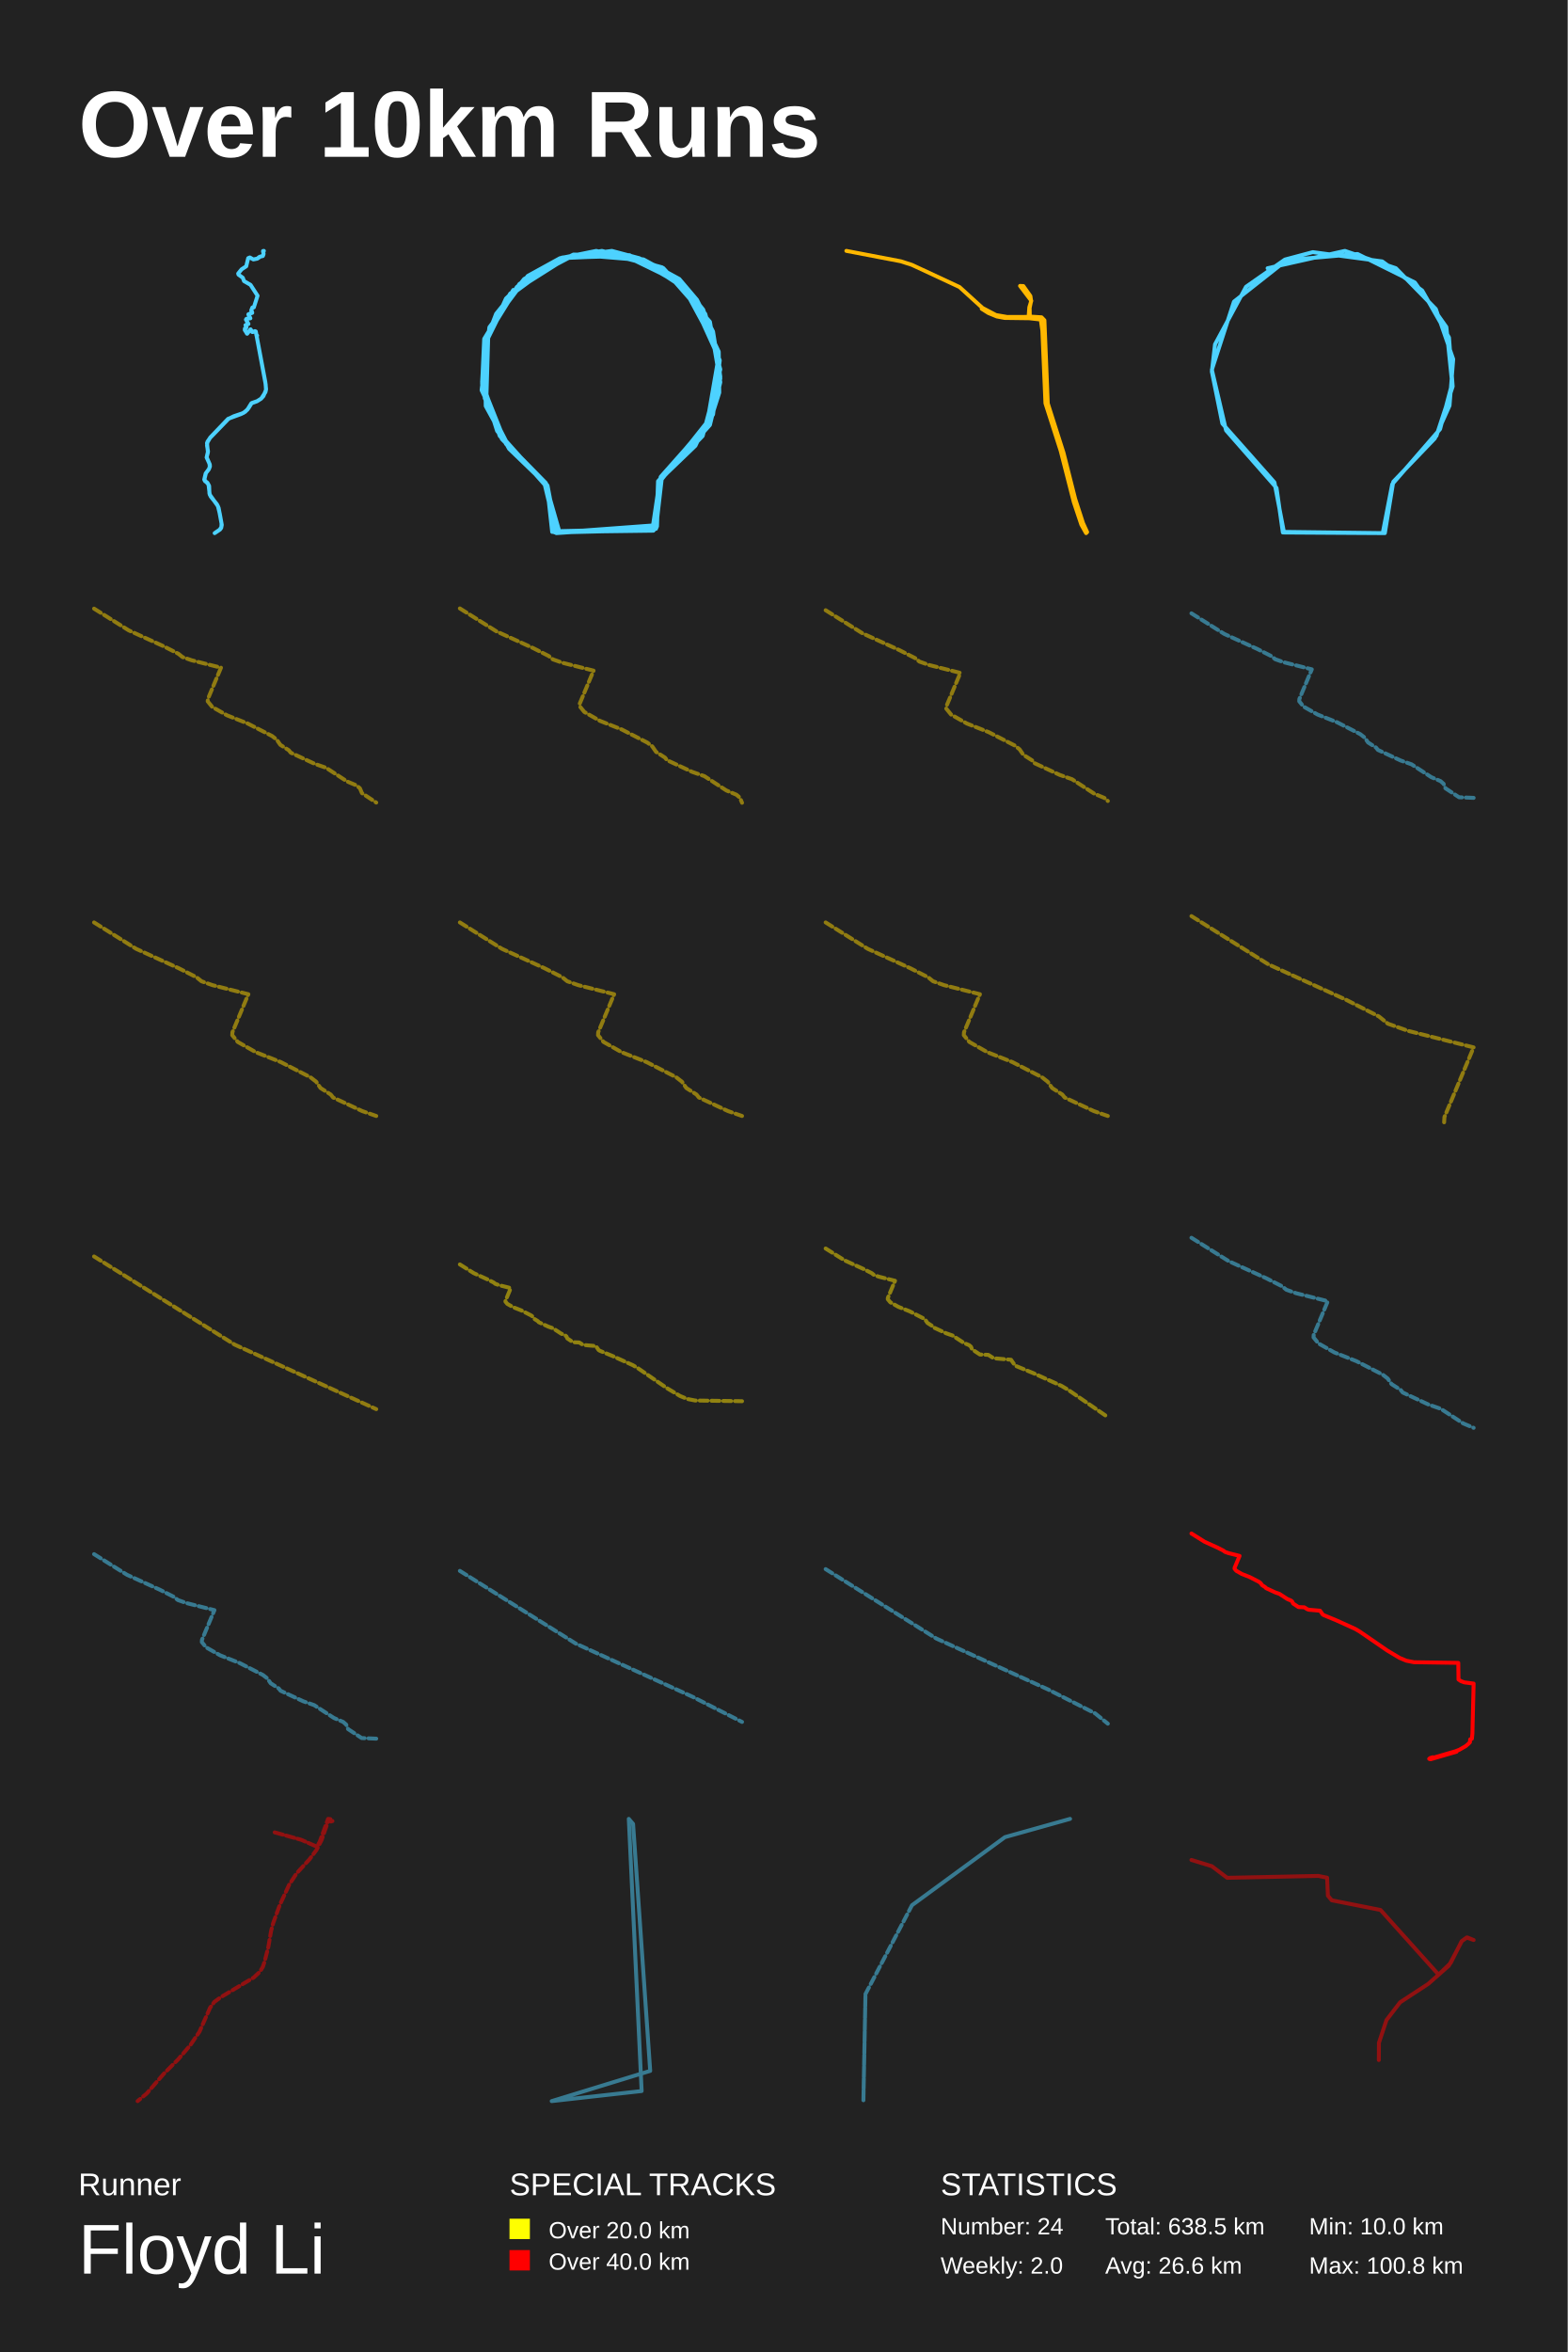
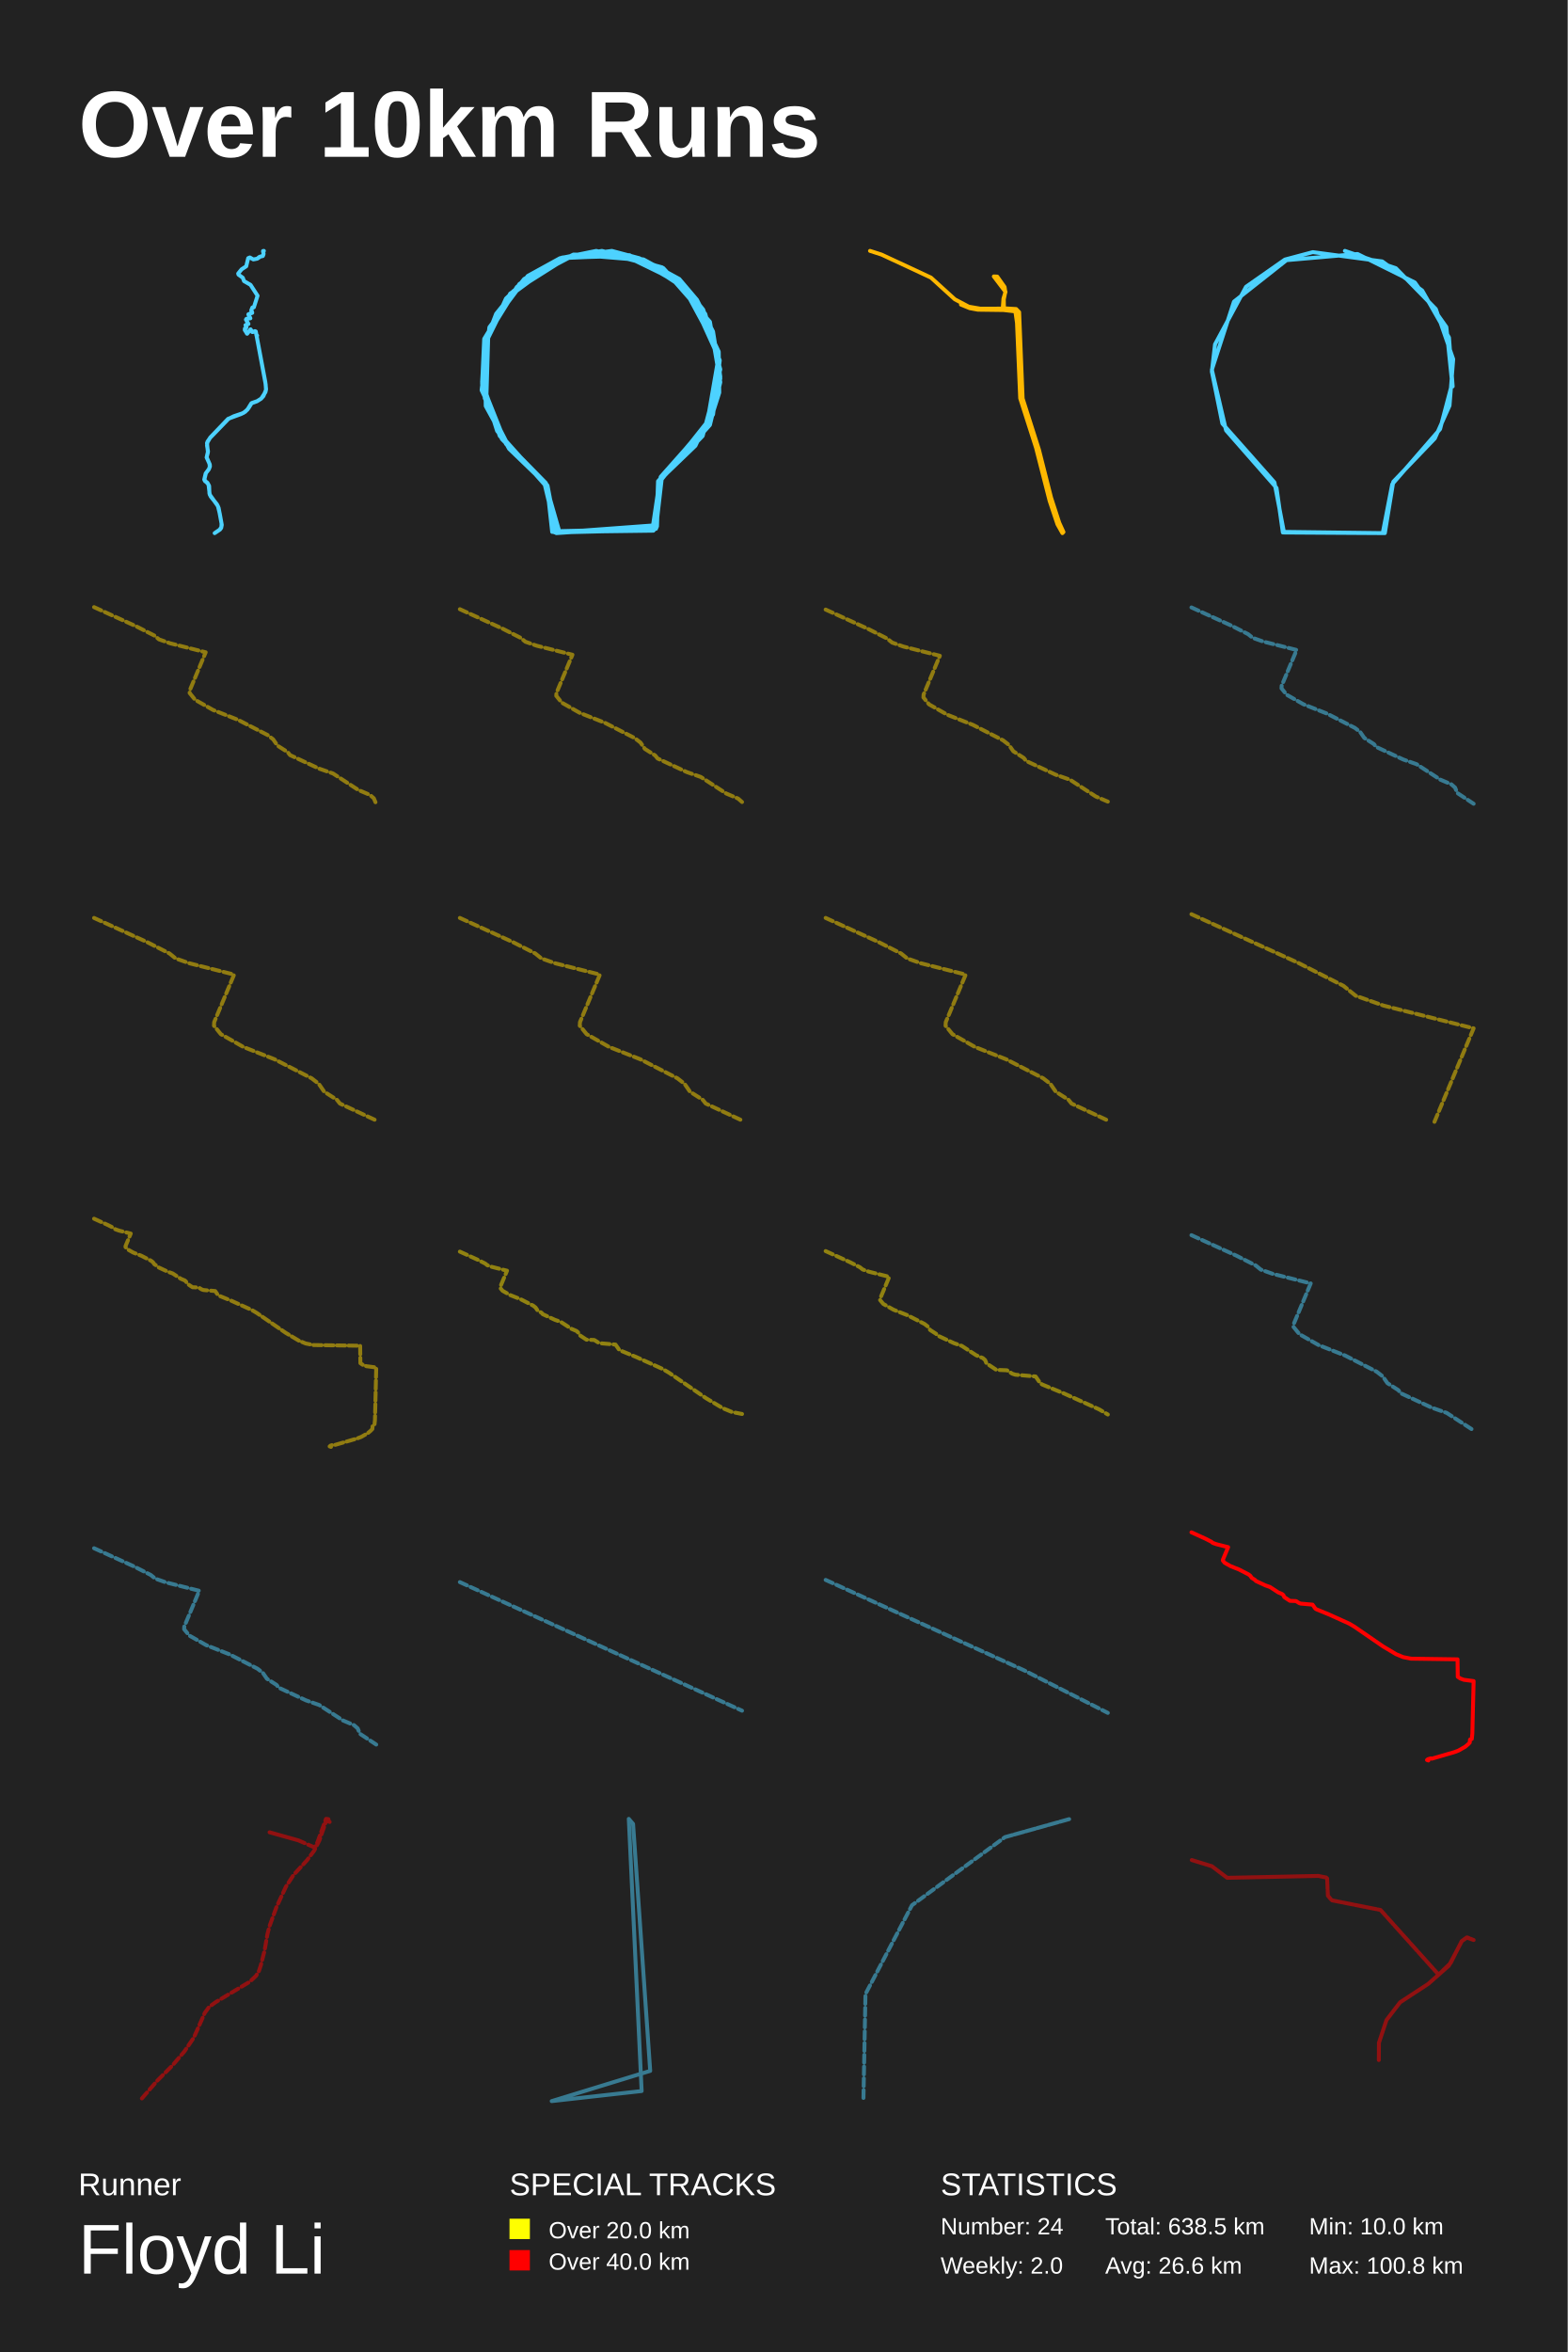
<svg xmlns="http://www.w3.org/2000/svg" baseProfile="full" height="300mm" version="1.1" viewBox="0,0,200,300" width="200mm">
  <defs />
  <rect fill="#222222" height="300" width="200" x="0" y="0" />
  <text fill="#FFFFFF" style="font-size:12px; font-family:Arial; font-weight:bold;" x="10" y="20">Over 10km Runs</text>
  <text fill="#FFFFFF" style="font-size:4px; font-family:Arial" x="10" y="280">Runner</text>
  <text fill="#FFFFFF" style="font-size:9px; font-family:Arial" x="10" y="290">Floyd Li</text>
  <text fill="#FFFFFF" style="font-size:4px; font-family:Arial" x="65" y="280">SPECIAL TRACKS</text>
  <rect fill="yellow" height="2.6" width="2.6" x="65" y="283" />
  <text fill="#FFFFFF" style="font-size:3px; font-family:Arial" x="70" y="285.5">Over 20.0 km</text>
  <rect fill="red" height="2.6" width="2.6" x="65" y="287" />
  <text fill="#FFFFFF" style="font-size:3px; font-family:Arial" x="70" y="289.5">Over 40.0 km</text>
  <text fill="#FFFFFF" style="font-size:4px; font-family:Arial" x="120" y="280">STATISTICS</text>
  <text fill="#FFFFFF" style="font-size:3px; font-family:Arial" x="120" y="285">Number: 24</text>
  <text fill="#FFFFFF" style="font-size:3px; font-family:Arial" x="120" y="290">Weekly: 2.0</text>
  <text fill="#FFFFFF" style="font-size:3px; font-family:Arial" x="141" y="285">Total: 638.5 km</text>
  <text fill="#FFFFFF" style="font-size:3px; font-family:Arial" x="141" y="290">Avg: 26.6 km</text>
  <text fill="#FFFFFF" style="font-size:3px; font-family:Arial" x="167" y="285">Min: 10.0 km</text>
  <text fill="#FFFFFF" style="font-size:3px; font-family:Arial" x="167" y="290">Max: 100.8 km</text>
-   <polyline fill="none" opacity="1" points="32.387,39.204 32.196,39.218 32.064,39.554 32.178,39.857 31.682,40.111 31.927,40.564 31.437,40.667 31.377,40.763 31.694,41.312 31.317,41.47 31.443,41.725 31.24,41.903 31.228,42.102 31.532,42.569 31.963,42.02 32.178,42.349 32.53,42.233 32.638,42.308 32.721,42.803 32.805,42.803 32.745,42.885 33.892,49.017 33.934,49.731 33.606,50.521 33.307,50.85 32.823,51.159 32.112,51.406 31.694,52.079 31.287,52.519 30.78,52.8 29.107,53.418 26.819,55.808 26.406,56.515 26.526,57.696 26.359,58.348 26.717,59.137 26.765,59.487 26.675,59.796 26.233,60.401 26.054,61.169 26.604,61.808 26.753,63.085 27.798,64.547 28.031,65.488 28.264,66.778 28.247,67.211 28.043,67.547 27.386,68.0 28.061,67.547 28.223,67.327 28.294,66.95 27.894,64.787 27.673,64.321 26.872,63.318 26.717,62.927 26.681,61.98 26.454,61.561 26.167,61.389 26.066,61.197 26.269,60.339 26.639,59.872 26.783,59.501 26.765,59.24 26.365,58.327 26.538,57.565 26.412,56.831 26.46,56.35 26.801,55.849 29.137,53.432 29.83,53.089 31.043,52.677 31.562,52.258 32.058,51.448 32.781,51.187 33.325,50.843 33.868,50.013 33.946,49.635 33.851,48.735 32.632,42.274 32.208,42.356 31.969,42.006 31.509,42.562 31.228,42.04 31.449,41.752 31.329,41.47 31.694,41.326 31.377,40.77 31.485,40.66 31.945,40.598 31.7,40.076 32.178,39.905 32.052,39.589 32.202,39.225 32.387,39.197 32.859,37.721 31.963,36.334 31.132,35.853 30.977,35.427 30.427,35.029 30.385,34.891 30.816,34.356 31.413,33.964 31.664,32.927 31.873,32.838 32.321,33.092 32.823,32.996 33.235,32.714 33.51,32.666 33.629,32.364 33.558,32.014 33.665,32.0 33.552,32.048 33.629,32.391 33.54,32.646 33.104,32.762 32.823,32.982 32.369,33.085" stroke="#4dd2ff" stroke-dasharray="none" stroke-linecap="round" stroke-linejoin="round" stroke-width="0.5" />
-   <polyline fill="none" opacity="1" points="62.366,42.442 65.08,37.455 72.363,32.857 80.441,32.623 84.214,34.104 88.253,37.533 91.696,45.637 90.372,53.818 84.214,61.065 83.42,67.532 70.774,67.922 69.649,61.611 63.756,55.611 61.637,49.455 62.101,42.909 64.683,38 71.569,32.935 79.249,32.39 86.929,36.13 91.564,44.702 91.895,48.286 90.504,53.818 84.281,60.831 83.42,67.61 70.907,67.922 69.715,62.078 63.425,54.987 61.571,49.143 61.836,44.078 64.55,38.078 67.464,35.273 73.158,32.468 80.441,32.623 87.326,36.52 89.71,39.481 91.696,45.403 90.107,54.598 83.95,61.377 83.751,66.987 71.039,67.922 69.384,61.377 64.948,57.247 61.968,51.792 61.836,44 65.08,37.455 71.569,32.935 75.276,32.156 82.096,33.091 86.664,35.584 88.915,38.234 90.968,42.286 91.895,48.052 90.173,54.52 84.016,61.377 83.552,67.455 70.443,67.844 69.781,61.844 64.021,56 61.505,48.676 62.167,42.831 66.272,36.208 73.356,32.468 81.831,33.169 88.121,37.299 91.696,44.857 91.762,50.078 90.57,53.818 84.214,61.065 83.354,67.688 71.37,67.844 69.582,61.611 64.484,56.468 61.836,50.779 61.902,43.221 65.941,36.598 71.502,32.935 80.308,32.545 87.591,36.753 91.63,44.779 91.299,51.403 88.717,56.857 84.016,61.377 83.817,67.143 70.973,68.0 69.45,61.611 64.55,56.624 61.505,48.987 61.77,43.221 65.477,37.143 71.701,32.857 78.057,32.0 81.566,32.935 87.724,36.909 91.828,45.948 90.968,52.883 84.413,61.143 83.685,67.455 70.642,67.766 69.715,61.844 64.948,57.247 61.439,49.766 62.432,41.74 67.331,35.195 71.436,32.935 76.071,32.0 84.612,34.182 89.975,40.026 91.895,47.117 89.644,55.611 83.95,61.533 83.751,67.299 70.84,67.922 69.781,62.078 63.425,54.987 61.505,48.753 61.77,44 63.293,40.026 66.868,35.584 71.767,32.857 76.799,32.0 84.479,34.104 90.57,41.039 91.895,48.753 90.57,54.208 84.148,61.377 83.221,67.61 70.973,67.844 69.847,61.922 64.948,57.013 62.035,51.325 62.299,42.442 65.477,36.987" stroke="#4dd2ff" stroke-dasharray="none" stroke-linecap="round" stroke-linejoin="round" stroke-width="0.5" />
-   <polyline fill="none" opacity="1" points="125.247,39.39 126.097,39.926 127.174,40.368 128.172,40.554 131.325,40.595 132.779,40.759 132.98,42.169 133.375,51.443 135.319,57.504 136.992,64.038 137.955,66.92 138.559,68.0 138.691,67.866 138.174,66.734 137.167,63.637 135.678,57.751 133.672,51.463 133.243,40.852 132.875,40.471 131.378,40.379 131.36,39.277 131.544,38.382 131.457,37.764 130.554,36.488 130.134,36.467 131.57,38.361 131.316,39.195 131.229,40.42 128.496,40.43 127.06,40.183 125.343,39.277 122.409,36.611 116.331,33.781 114.921,33.328 107.976,32.0" stroke="#ffb800" stroke-dasharray="none" stroke-linecap="round" stroke-linejoin="round" stroke-width="0.5" />
-   <polyline fill="none" opacity="1" points="161.716,34.211 171.576,32.0 178.083,34.211 183.181,39.421 185.395,45.816 184.925,51.737 183.047,55.921 177.748,61.448 176.674,68.0 163.661,67.921 162.856,62.237 156.416,54.895 154.605,47.158 157.423,38.474 164.131,33.184 173.186,32.395 180.498,36.026 184.523,41.711 185.261,48.895 183.718,54.737 177.614,61.763 176.406,68.0 163.795,67.842 162.588,61.526 155.947,54.027 154.605,47.395 155.008,43.921 158.965,36.579 163.929,33.105 167.485,32.158 176.339,33.342 181.437,37.053 184.858,43.053 185.328,49.29 183.248,55.605" stroke="#4dd2ff" stroke-dasharray="none" stroke-linecap="round" stroke-linejoin="round" stroke-width="0.5" />
-   <polyline fill="none" opacity="0.5" points="12.0,77.631 16.421,80.403 20.877,82.433 22.763,83.391 23.272,83.803 24.439,84.215 28.193,85.163 26.518,89.161 26.5,89.46 27.079,90.171 28.965,91.242 31.596,92.283 34.711,93.88 35.307,94.344 35.763,95.003 36.842,95.693 37.088,96.002 40.14,97.424 41.614,97.939 44.272,99.67 45.509,100.195 45.921,100.556 46.175,101.164 48.0,102.369" stroke="#ffd500" stroke-dasharray="1,0.5" stroke-linecap="round" stroke-linejoin="round" stroke-width="0.5" />
-   <polyline fill="none" opacity="0.5" points="58.667,77.605 63.324,80.525 68.018,82.664 70.004,83.673 70.54,84.107 71.769,84.541 75.724,85.54 73.959,89.751 73.941,90.066 74.551,90.815 76.537,91.944 79.309,93.04 82.59,94.722 83.218,95.21 83.698,95.905 84.835,96.632 85.094,96.958 88.309,98.455 89.862,98.998 92.662,100.821 93.964,101.374 94.399,101.754 94.667,102.395" stroke="#ffd500" stroke-dasharray="1,0.5" stroke-linecap="round" stroke-linejoin="round" stroke-width="0.5" />
-   <polyline fill="none" opacity="0.5" points="105.333,77.835 110.025,80.777 114.755,82.931 116.756,83.948 117.296,84.386 118.534,84.823 122.519,85.829 120.741,90.072 120.722,90.389 121.336,91.143 123.338,92.281 126.131,93.385 129.436,95.08 130.069,95.572 130.553,96.272 131.698,97.004 131.959,97.332 135.198,98.841 136.762,99.388 139.583,101.225 140.896,101.782 141.333,102.165" stroke="#ffd500" stroke-dasharray="1,0.5" stroke-linecap="round" stroke-linejoin="round" stroke-width="0.5" />
-   <polyline fill="none" opacity="0.5" points="152.0,78.232 156.192,80.86 160.418,82.785 162.206,83.694 162.689,84.085 163.795,84.476 167.355,85.375 165.766,89.165 165.75,89.449 166.299,90.123 168.087,91.139 170.582,92.126 173.535,93.64 174.101,94.08 174.533,94.705 175.556,95.359 175.789,95.653 178.684,97.001 180.081,97.489 182.602,99.13 183.774,99.629 184.165,99.971 184.407,100.547 186.137,101.69 188.0,101.768" stroke="#4dd2ff" stroke-dasharray="1,0.5" stroke-linecap="round" stroke-linejoin="round" stroke-width="0.5" />
-   <polyline fill="none" opacity="0.5" points="12.0,117.656 17.374,121.026 22.791,123.494 25.084,124.658 25.703,125.16 27.121,125.661 31.685,126.813 29.648,131.673 29.627,132.036 30.331,132.9 32.623,134.203 35.822,135.468 39.608,137.409 40.333,137.973 40.887,138.774 42.199,139.613 42.498,139.989 46.209,141.718 48.0,142.344" stroke="#ffd500" stroke-dasharray="1,0.5" stroke-linecap="round" stroke-linejoin="round" stroke-width="0.5" />
-   <polyline fill="none" opacity="0.5" points="58.667,117.656 64.041,121.026 69.458,123.494 71.751,124.658 72.369,125.16 73.788,125.661 78.352,126.813 76.315,131.673 76.293,132.036 76.997,132.9 79.29,134.203 82.489,135.468 86.274,137.409 87,137.973 87.554,138.774 88.866,139.613 89.164,139.989 92.875,141.718 94.667,142.344" stroke="#ffd500" stroke-dasharray="1,0.5" stroke-linecap="round" stroke-linejoin="round" stroke-width="0.5" />
-   <polyline fill="none" opacity="0.5" points="105.333,117.656 110.708,121.026 116.125,123.494 118.417,124.658 119.036,125.16 120.454,125.661 125.018,126.813 122.981,131.673 122.96,132.036 123.664,132.9 125.957,134.203 129.156,135.468 132.941,137.409 133.666,137.973 134.221,138.774 135.532,139.613 135.831,139.989 139.542,141.718 141.333,142.344" stroke="#ffd500" stroke-dasharray="1,0.5" stroke-linecap="round" stroke-linejoin="round" stroke-width="0.5" />
-   <polyline fill="none" opacity="0.5" points="152.0,116.851 161.829,123.013 171.736,127.526 175.928,129.657 177.06,130.573 179.653,131.489 188.0,133.597 184.275,142.485 184.236,143.149" stroke="#ffd500" stroke-dasharray="1,0.5" stroke-linecap="round" stroke-linejoin="round" stroke-width="0.5" />
-   <polyline fill="none" opacity="0.5" points="12.0,160.263 29.929,171.504 48.0,179.737" stroke="#ffd500" stroke-dasharray="1,0.5" stroke-linecap="round" stroke-linejoin="round" stroke-width="0.5" />
-   <polyline fill="none" opacity="0.5" points="58.667,161.277 60.44,162.389 62.227,163.203 62.984,163.587 63.188,163.753 63.656,163.918 65.162,164.298 64.49,165.902 64.483,166.021 64.715,166.307 65.471,166.736 66.527,167.154 67.776,167.794 68.015,167.98 68.198,168.245 68.631,168.522 68.729,168.646 69.954,169.216 70.545,169.422 71.611,170.117 72.107,170.327 72.272,170.472 72.374,170.716 73.106,171.199 73.894,171.232 74.288,171.484 74.51,171.559 76.019,171.691 76.375,172.199 76.529,172.294 78.127,172.951 80.748,174.137 81.381,174.513 85.083,177.058 86.757,178.058 87.662,178.434 88.682,178.636 94.667,178.723" stroke="#ffe200" stroke-dasharray="1,0.5" stroke-linecap="round" stroke-linejoin="round" stroke-width="0.5" />
-   <polyline fill="none" opacity="0.5" points="105.333,159.247 107.75,160.762 110.186,161.871 111.217,162.395 111.495,162.62 112.132,162.846 114.185,163.364 113.269,165.549 113.259,165.713 113.576,166.101 114.607,166.687 116.045,167.256 117.747,168.129 118.073,168.382 118.323,168.742 118.912,169.12 119.047,169.289 120.715,170.066 121.521,170.347 122.974,171.294 123.65,171.581 123.875,171.778 124.014,172.11 125.012,172.769 126.086,172.814 126.623,173.157 126.925,173.259 128.982,173.439 129.466,174.132 129.677,174.261 131.854,175.157 135.426,176.773 136.289,177.285 141.333,180.753" stroke="#ffe200" stroke-dasharray="1,0.5" stroke-linecap="round" stroke-linejoin="round" stroke-width="0.5" />
-   <polyline fill="none" opacity="0.5" points="152.0,157.879 156.75,160.857 161.537,163.038 163.563,164.067 164.11,164.51 165.363,164.953 169.397,165.971 167.597,170.266 167.578,170.587 168.2,171.351 170.226,172.502 173.053,173.62 176.399,175.336 177.04,175.834 177.53,176.543 178.689,177.284 178.953,177.616 182.232,179.144 183.816,179.697 186.671,181.557 188.0,182.121" stroke="#4dd2ff" stroke-dasharray="1,0.5" stroke-linecap="round" stroke-linejoin="round" stroke-width="0.5" />
-   <polyline fill="none" opacity="0.5" points="12.0,198.232 16.192,200.86 20.418,202.785 22.206,203.694 22.689,204.085 23.795,204.476 27.355,205.375 25.766,209.165 25.75,209.449 26.299,210.123 28.087,211.139 30.582,212.126 33.535,213.64 34.101,214.08 34.533,214.705 35.556,215.359 35.789,215.653 38.684,217.001 40.081,217.489 42.602,219.13 43.774,219.629 44.165,219.971 44.407,220.547 46.137,221.69 48.0,221.768" stroke="#4dd2ff" stroke-dasharray="1,0.5" stroke-linecap="round" stroke-linejoin="round" stroke-width="0.5" />
-   <polyline fill="none" opacity="0.5" points="58.667,200.367 73.454,209.638 88.359,216.428 94.667,219.633" stroke="#4dd2ff" stroke-dasharray="1,0.5" stroke-linecap="round" stroke-linejoin="round" stroke-width="0.5" />
-   <polyline fill="none" opacity="0.5" points="105.333,200.144 119.453,208.996 133.685,215.48 139.708,218.54 141.333,219.856" stroke="#4dd2ff" stroke-dasharray="1,0.5" stroke-linecap="round" stroke-linejoin="round" stroke-width="0.5" />
-   <polyline fill="none" opacity="1" points="152.0,195.601 153.677,196.652 155.367,197.422 156.082,197.786 156.275,197.942 156.718,198.098 158.142,198.458 157.506,199.974 157.5,200.088 157.719,200.357 158.435,200.764 159.433,201.158 160.614,201.764 160.84,201.94 161.013,202.19 161.423,202.452 161.516,202.569 162.674,203.108 163.233,203.304 164.241,203.96 164.71,204.16 164.866,204.296 164.963,204.527 165.655,204.984 166.4,205.015 166.773,205.254 166.982,205.324 168.41,205.449 168.746,205.93 168.892,206.019 170.403,206.641 172.881,207.762 173.48,208.118 176.98,210.524 178.564,211.47 179.419,211.825 180.384,212.017 186.044,212.099 186.07,214.22 186.37,214.423 186.809,214.587 188.0,214.744 187.844,221.13 187.777,221.782 187.557,221.861 187.528,222.224 187.328,222.431 186.982,222.724 186.177,223.185 185.668,223.38 182.903,224.184 182.793,224.137 182.444,224.243 182.33,224.341 182.497,224.399 185.827,223.431" stroke="red" stroke-dasharray="none" stroke-linecap="round" stroke-linejoin="round" stroke-width="0.5" />
-   <polyline fill="none" opacity="0.5" points="40.335,235.504 38.432,234.671 34.85,233.665 38.432,234.671 40.335,235.504 40.515,235.42 40.793,234.902 41.856,232.0 42.15,232.032 42.21,232.339 42.445,232.442 42.407,232.269 42.221,232.339 42.15,232.128 41.943,232.083 41.022,234.703 40.384,235.952 39.484,237.156 37.832,238.956 36.884,240.41 35.706,242.952 34.85,245.296 34.583,246.308 34.228,248.363 33.759,250.188 33.53,250.88 33.171,251.482 32.374,252.231 28.165,254.747 27.342,255.349 26.808,256.079 25.445,259.152 24.267,260.881 22.724,262.68 20.897,264.511 18.706,267.04 17.555,268.0" stroke="red" stroke-dasharray="1,0.5" stroke-linecap="round" stroke-linejoin="round" stroke-width="0.5" />
-   <polyline fill="none" opacity="0.5" points="80.765,232.643 80.219,232.0 81.858,266.714 70.382,268.0 82.951,264.143 80.765,232.643 80.219,232.0 81.858,266.714 70.382,268.0 82.951,264.143 80.765,232.643 80.219,232.0 81.858,266.714 70.382,268.0 82.951,264.143 80.765,232.643 80.219,232.0 81.858,266.714 70.382,268.0 82.951,264.143 80.765,232.643 80.219,232.0 81.858,266.714 70.382,268.0 82.951,264.143 80.765,232.643 80.219,232.0 81.858,266.714 70.382,268.0 82.951,264.143 80.765,232.643 80.219,232.0 81.858,266.714 70.382,268.0 82.951,264.143 80.765,232.643 80.219,232.0 81.858,266.714 70.382,268.0 82.951,264.143 80.765,232.643 80.219,232.0 81.858,266.714 70.382,268.0 82.951,264.143 80.765,232.643 80.219,232.0 81.858,266.714 70.382,268.0 82.951,264.143 80.765,232.643 80.219,232.0 81.858,266.714 70.382,268.0 82.951,264.143 80.765,232.643 80.219,232.0 81.858,266.714 70.382,268.0 82.951,264.143 80.765,232.643 80.219,232.0 81.858,266.714 70.382,268.0 82.951,264.143 80.765,232.643 80.219,232.0 81.858,266.714 70.382,268.0 82.951,264.143 80.765,232.643 80.219,232.0 81.858,266.714 70.382,268.0 82.951,264.143 80.765,232.643 80.219,232.0 81.858,266.714 70.382,268.0 82.951,264.143 80.765,232.643 80.219,232.0 81.858,266.714 70.382,268.0 82.951,264.143 80.765,232.643 80.219,232.0 81.858,266.714 70.382,268.0 82.951,264.143 80.765,232.643 80.219,232.0 81.858,266.714 70.382,268.0 82.951,264.143 80.765,232.643 80.219,232.0 81.858,266.714 70.382,268.0 82.951,264.143 80.765,232.643 80.219,232.0 81.858,266.714 70.382,268.0 82.951,264.143 80.765,232.643 80.219,232.0 81.858,266.714 70.382,268.0 82.951,264.143 80.765,232.643 80.219,232.0 81.858,266.714 70.382,268.0 82.951,264.143 80.765,232.643 80.219,232.0 81.858,266.714 70.382,268.0 82.951,264.143 80.765,232.643 80.219,232.0 81.858,266.714 70.382,268.0 82.951,264.143 80.765,232.643 80.219,232.0 81.858,266.714 70.382,268.0 82.951,264.143 80.765,232.643 80.219,232.0 81.858,266.714 70.382,268.0 82.951,264.143 80.765,232.643 80.219,232.0 81.858,266.714 70.382,268.0 82.951,264.143 80.765,232.643 80.219,232.0 81.858,266.714 70.382,268.0 82.951,264.143 80.765,232.643 80.219,232.0 81.858,266.714 70.382,268.0 82.951,264.143 80.765,232.643 80.219,232.0 81.858,266.714 70.382,268.0 82.951,264.143 80.765,232.643 80.219,232.0 81.858,266.714 70.382,268.0 82.951,264.143 80.765,232.643 80.219,232.0 81.858,266.714 70.382,268.0 82.951,264.143" stroke="#4dd2ff" stroke-dasharray="1,0.5" stroke-linecap="round" stroke-linejoin="round" stroke-width="0.5" />
-   <polyline fill="none" opacity="0.5" points="116.346,243.017 128.212,234.328 136.518,232.0 128.212,234.328 116.346,243.017 110.413,254.345 110.149,268.0 110.413,254.345" stroke="#4dd2ff" stroke-dasharray="1,0.5" stroke-linecap="round" stroke-linejoin="round" stroke-width="0.5" />
-   <polyline fill="none" opacity="0.5" points="188.0,247.451 187.114,247.135 186.511,247.572 184.842,250.725 182.21,253.048 178.615,255.401 176.882,257.663 175.919,260.559 175.906,262.761 175.919,260.559 176.882,257.663 178.615,255.401 182.21,253.048 184.842,250.725 186.511,247.572 187.114,247.135 188.0,247.451 187.178,247.119 186.472,247.602 185.073,250.378 183.532,251.871 176.124,243.62 169.897,242.383 169.409,241.794 169.307,239.501 168.177,239.275 156.558,239.517 154.606,238.038 152.0,237.239 154.606,238.038 156.558,239.517 168.177,239.275 169.307,239.501 169.409,241.794 169.897,242.383 176.124,243.62 183.532,251.871 185.073,250.378 186.472,247.602 187.178,247.119 188.0,247.451 187.114,247.135 186.511,247.572 184.842,250.725 182.21,253.048 178.615,255.401 176.882,257.663 175.919,260.559 175.906,262.761 175.919,260.559 176.882,257.663 178.615,255.401 182.21,253.048 184.842,250.725 186.511,247.572 187.114,247.135 188.0,247.451 187.178,247.119 186.472,247.602 185.073,250.378 183.532,251.871 176.124,243.62 169.897,242.383 169.409,241.794 169.307,239.501 168.177,239.275 156.558,239.517 154.606,238.038 152.0,237.239 154.606,238.038 156.558,239.517 168.177,239.275 169.307,239.501" stroke="red" stroke-dasharray="1,0.5" stroke-linecap="round" stroke-linejoin="round" stroke-width="0.5" />
+   <polyline fill="none" opacity="1" points="32.196,39.218 32.064,39.554 32.178,39.857 31.682,40.111 31.927,40.564 31.437,40.667 31.377,40.763 31.694,41.312 31.317,41.47 31.443,41.725 31.24,41.903 31.228,42.102 31.532,42.569 31.963,42.02 32.178,42.349 32.53,42.233 32.638,42.308 32.721,42.803 32.805,42.803 32.745,42.885 33.892,49.017 33.934,49.731 33.606,50.521 33.307,50.85 32.823,51.159 32.112,51.406 31.694,52.079 31.287,52.519 30.78,52.8 29.107,53.418 26.819,55.808 26.406,56.515 26.526,57.696 26.359,58.348 26.717,59.137 26.765,59.487 26.675,59.796 26.233,60.401 26.054,61.169 26.604,61.808 26.753,63.085 27.798,64.547 28.031,65.488 28.264,66.778 28.247,67.211 28.043,67.547 27.386,68.0 28.061,67.547 28.223,67.327 28.294,66.95 27.894,64.787 27.673,64.321 26.872,63.318 26.717,62.927 26.681,61.98 26.454,61.561 26.167,61.389 26.066,61.197 26.269,60.339 26.639,59.872 26.783,59.501 26.765,59.24 26.365,58.327 26.538,57.565 26.412,56.831 26.46,56.35 26.801,55.849 29.137,53.432 29.83,53.089 31.043,52.677 31.562,52.258 32.058,51.448 32.781,51.187 33.325,50.843 33.868,50.013 33.946,49.635 33.851,48.735 32.632,42.274 32.208,42.356 31.969,42.006 31.509,42.562 31.228,42.04 31.449,41.752 31.329,41.47 31.694,41.326 31.377,40.77 31.485,40.66 31.945,40.598 31.7,40.076 32.178,39.905 32.052,39.589 32.202,39.225 32.387,39.197 32.859,37.721 31.963,36.334 31.132,35.853 30.977,35.427 30.427,35.029 30.385,34.891 30.816,34.356 31.413,33.964 31.664,32.927 31.873,32.838 32.321,33.092 32.823,32.996 33.235,32.714 33.51,32.666 33.629,32.364 33.558,32.014 33.665,32.0 33.552,32.048 33.629,32.391 33.54,32.646 33.104,32.762 32.823,32.982" stroke="#4dd2ff" stroke-dasharray="none" stroke-linecap="round" stroke-linejoin="round" stroke-width="0.5" />
+   <polyline fill="none" opacity="1" points="65.08,37.455 72.363,32.857 80.441,32.623 84.214,34.104 88.253,37.533 91.696,45.637 90.372,53.818 84.214,61.065 83.42,67.532 70.774,67.922 69.649,61.611 63.756,55.611 61.637,49.455 62.101,42.909 64.683,38 71.569,32.935 79.249,32.39 86.929,36.13 91.564,44.702 91.895,48.286 90.504,53.818 84.281,60.831 83.42,67.61 70.907,67.922 69.715,62.078 63.425,54.987 61.571,49.143 61.836,44.078 64.55,38.078 67.464,35.273 73.158,32.468 80.441,32.623 87.326,36.52 89.71,39.481 91.696,45.403 90.107,54.598 83.95,61.377 83.751,66.987 71.039,67.922 69.384,61.377 64.948,57.247 61.968,51.792 61.836,44 65.08,37.455 71.569,32.935 75.276,32.156 82.096,33.091 86.664,35.584 88.915,38.234 90.968,42.286 91.895,48.052 90.173,54.52 84.016,61.377 83.552,67.455 70.443,67.844 69.781,61.844 64.021,56 61.505,48.676 62.167,42.831 66.272,36.208 73.356,32.468 81.831,33.169 88.121,37.299 91.696,44.857 91.762,50.078 90.57,53.818 84.214,61.065 83.354,67.688 71.37,67.844 69.582,61.611 64.484,56.468 61.836,50.779 61.902,43.221 65.941,36.598 71.502,32.935 80.308,32.545 87.591,36.753 91.63,44.779 91.299,51.403 88.717,56.857 84.016,61.377 83.817,67.143 70.973,68.0 69.45,61.611 64.55,56.624 61.505,48.987 61.77,43.221 65.477,37.143 71.701,32.857 78.057,32.0 81.566,32.935 87.724,36.909 91.828,45.948 90.968,52.883 84.413,61.143 83.685,67.455 70.642,67.766 69.715,61.844 64.948,57.247 61.439,49.766 62.432,41.74 67.331,35.195 71.436,32.935 76.071,32.0 84.612,34.182 89.975,40.026 91.895,47.117 89.644,55.611 83.95,61.533 83.751,67.299 70.84,67.922 69.781,62.078 63.425,54.987 61.505,48.753 61.77,44 63.293,40.026 66.868,35.584 71.767,32.857 76.799,32.0 84.479,34.104 90.57,41.039 91.895,48.753 90.57,54.208 84.148,61.377 83.221,67.61 70.973,67.844 69.847,61.922 64.948,57.013 62.035,51.325 62.299,42.442" stroke="#4dd2ff" stroke-dasharray="none" stroke-linecap="round" stroke-linejoin="round" stroke-width="0.5" />
+   <polyline fill="none" opacity="1" points="122.597,38.851 123.715,39.31 124.752,39.502 128.026,39.545 129.535,39.716 129.744,41.18 130.154,50.808 132.172,57.102 133.909,63.887 134.909,66.878 135.537,68.0 135.673,67.861 135.137,66.686 134.091,63.47 132.545,57.358 130.463,50.83 130.017,39.812 129.635,39.417 128.08,39.321 128.062,38.177 128.253,37.247 128.162,36.606 127.225,35.281 126.789,35.26 128.28,37.226 128.017,38.092 127.926,39.363 125.088,39.374 123.597,39.118 121.815,38.177 118.768,35.409 112.457,32.47 110.993,32.0" stroke="#ffb800" stroke-dasharray="none" stroke-linecap="round" stroke-linejoin="round" stroke-width="0.5" />
+   <polyline fill="none" opacity="1" points="171.576,32.0 178.083,34.211 183.181,39.421 185.395,45.816 184.925,51.737 183.047,55.921 177.748,61.448 176.674,68.0 163.661,67.921 162.856,62.237 156.416,54.895 154.605,47.158 157.423,38.474 164.131,33.184 173.186,32.395 180.498,36.026 184.523,41.711 185.261,48.895 183.718,54.737 177.614,61.763 176.406,68.0 163.795,67.842 162.588,61.526 155.947,54.027 154.605,47.395 155.008,43.921 158.965,36.579 163.929,33.105 167.485,32.158 176.339,33.342 181.437,37.053 184.858,43.053 185.328,49.29" stroke="#4dd2ff" stroke-dasharray="none" stroke-linecap="round" stroke-linejoin="round" stroke-width="0.5" />
+   <polyline fill="none" opacity="0.5" points="12.0,77.441 17.392,79.897 19.673,81.056 20.289,81.555 21.7,82.053 26.243,83.2 24.216,88.037 24.195,88.399 24.895,89.259 27.177,90.555 30.361,91.814 34.129,93.747 34.85,94.308 35.402,95.105 36.708,95.941 37.005,96.314 40.698,98.035 42.481,98.658 45.697,100.752 47.193,101.388 47.692,101.824 48.0,102.559" stroke="#ffd500" stroke-dasharray="1,0.5" stroke-linecap="round" stroke-linejoin="round" stroke-width="0.5" />
+   <polyline fill="none" opacity="0.5" points="58.667,77.703 64.105,80.18 66.406,81.35 67.027,81.853 68.451,82.356 73.032,83.513 70.988,88.391 70.966,88.756 71.673,89.623 73.974,90.931 77.186,92.201 80.986,94.15 81.714,94.716 82.271,95.52 83.587,96.363 83.887,96.74 87.612,98.475 89.411,99.103 92.654,101.216 94.164,101.857 94.667,102.297" stroke="#ffd500" stroke-dasharray="1,0.5" stroke-linecap="round" stroke-linejoin="round" stroke-width="0.5" />
+   <polyline fill="none" opacity="0.5" points="105.333,77.752 110.848,80.264 113.183,81.45 113.812,81.96 115.256,82.471 119.903,83.644 117.829,88.592 117.807,88.961 118.524,89.841 120.858,91.167 124.115,92.455 127.969,94.432 128.707,95.006 129.272,95.822 130.607,96.676 130.911,97.058 134.689,98.818 136.513,99.456 139.803,101.598 141.333,102.248" stroke="#ffd500" stroke-dasharray="1,0.5" stroke-linecap="round" stroke-linejoin="round" stroke-width="0.5" />
+   <polyline fill="none" opacity="0.5" points="152.0,77.479 157.08,79.793 159.23,80.886 159.81,81.356 161.14,81.826 165.42,82.906 163.51,87.464 163.49,87.804 164.15,88.615 166.3,89.836 169.3,91.023 172.85,92.843 173.53,93.372 174.05,94.123 175.28,94.91 175.56,95.263 179.04,96.883 180.72,97.471 183.75,99.444 185.16,100.043 185.63,100.454 185.92,101.147 188.0,102.521" stroke="#4dd2ff" stroke-dasharray="1,0.5" stroke-linecap="round" stroke-linejoin="round" stroke-width="0.5" />
+   <polyline fill="none" opacity="0.5" points="12.0,117.083 18.763,120.164 21.626,121.618 22.398,122.244 24.169,122.869 29.867,124.308 27.324,130.376 27.297,130.829 28.176,131.908 31.038,133.535 35.033,135.114 39.759,137.538 40.664,138.242 41.357,139.242 42.994,140.29 43.367,140.759 48.0,142.917" stroke="#ffd500" stroke-dasharray="1,0.5" stroke-linecap="round" stroke-linejoin="round" stroke-width="0.5" />
+   <polyline fill="none" opacity="0.5" points="58.667,117.083 65.43,120.164 68.292,121.618 69.065,122.244 70.835,122.869 76.534,124.308 73.991,130.376 73.964,130.829 74.843,131.908 77.705,133.535 81.699,135.114 86.426,137.538 87.331,138.242 88.023,139.242 89.661,140.29 90.034,140.759 94.667,142.917" stroke="#ffd500" stroke-dasharray="1,0.5" stroke-linecap="round" stroke-linejoin="round" stroke-width="0.5" />
+   <polyline fill="none" opacity="0.5" points="105.333,117.083 112.097,120.164 114.959,121.618 115.731,122.244 117.502,122.869 123.2,124.308 120.657,130.376 120.631,130.829 121.509,131.908 124.372,133.535 128.366,135.114 133.092,137.538 133.998,138.242 134.69,139.242 136.327,140.29 136.7,140.759 141.333,142.917" stroke="#ffd500" stroke-dasharray="1,0.5" stroke-linecap="round" stroke-linejoin="round" stroke-width="0.5" />
+   <polyline fill="none" opacity="0.5" points="152.0,116.608 165.627,122.816 171.395,125.746 172.951,127.007 176.519,128.267 188.0,131.166 182.876,143.392" stroke="#ffd500" stroke-dasharray="1,0.5" stroke-linecap="round" stroke-linejoin="round" stroke-width="0.5" />
+   <polyline fill="none" opacity="0.5" points="12.0,155.449 13.773,156.256 14.523,156.638 14.725,156.802 15.19,156.966 16.683,157.343 16.017,158.933 16.01,159.052 16.24,159.335 16.99,159.761 18.037,160.175 19.276,160.81 19.513,160.995 19.695,161.257 20.124,161.532 20.222,161.655 21.436,162.22 22.022,162.425 23.08,163.114 23.572,163.323 23.736,163.466 23.837,163.708 24.563,164.188 25.345,164.22 25.736,164.47 25.955,164.544 27.453,164.675 27.805,165.179 27.959,165.274 29.543,165.925 32.143,167.101 32.771,167.474 36.442,169.999 38.103,170.99 39.0,171.363 40.012,171.564 45.948,171.65 45.976,173.875 46.29,174.088 46.751,174.26 48.0,174.424 47.836,181.123 47.766,181.807 47.536,181.889 47.504,182.27 47.295,182.487 46.932,182.794 46.088,183.277 45.554,183.482 42.654,184.326 42.539,184.277 42.172,184.387 42.054,184.49 42.228,184.551 42.054,184.49 42.172,184.387 42.539,184.277 42.654,184.326 45.554,183.482 46.088,183.277 46.932,182.794 47.295,182.487 47.504,182.27 47.536,181.889 47.766,181.807 47.836,181.123 48.0,174.424 46.751,174.26 46.29,174.088 45.976,173.875 45.948,171.65 40.012,171.564 39.0,171.363 38.103,170.99 36.442,169.999 32.771,167.474 32.708,167.437" stroke="#ffd500" stroke-dasharray="1,0.5" stroke-linecap="round" stroke-linejoin="round" stroke-width="0.5" />
+   <polyline fill="none" opacity="0.5" points="58.667,159.645 60.945,160.683 61.909,161.172 62.169,161.383 62.766,161.594 64.685,162.079 63.829,164.123 63.82,164.275 64.116,164.639 65.08,165.187 66.425,165.719 68.018,166.535 68.323,166.772 68.556,167.109 69.107,167.462 69.233,167.62 70.794,168.347 71.547,168.611 72.906,169.495 73.538,169.764 73.749,169.948 73.879,170.259 74.812,170.875 75.817,170.918 76.319,171.239 76.602,171.334 78.526,171.502 78.979,172.15 79.176,172.271 81.212,173.109 84.553,174.62 85.361,175.099 90.079,178.344 92.213,179.618 93.366,180.097 94.667,180.355" stroke="#ffe200" stroke-dasharray="1,0.5" stroke-linecap="round" stroke-linejoin="round" stroke-width="0.5" />
+   <polyline fill="none" opacity="0.5" points="105.333,159.579 108.406,160.978 109.706,161.639 110.057,161.923 110.862,162.207 113.45,162.861 112.295,165.618 112.283,165.824 112.682,166.314 113.983,167.053 115.797,167.77 117.944,168.871 118.356,169.191 118.67,169.646 119.414,170.122 119.583,170.335 121.688,171.315 122.704,171.67 124.537,172.864 125.39,173.226 125.674,173.475 125.849,173.894 127.108,174.725 128.462,174.782 129.14,175.215 129.521,175.343 132.116,175.57 132.726,176.444 132.993,176.607 135.739,177.736 140.245,179.775 141.333,180.421" stroke="#ffe200" stroke-dasharray="1,0.5" stroke-linecap="round" stroke-linejoin="round" stroke-width="0.5" />
+   <polyline fill="none" opacity="0.5" points="152.0,157.548 157.76,160.172 160.198,161.41 160.855,161.943 162.363,162.476 167.216,163.701 165.051,168.869 165.028,169.255 165.776,170.174 168.214,171.559 171.616,172.904 175.641,174.968 176.412,175.567 177.002,176.42 178.396,177.312 178.714,177.712 182.66,179.549 184.564,180.215 188.0,182.452" stroke="#4dd2ff" stroke-dasharray="1,0.5" stroke-linecap="round" stroke-linejoin="round" stroke-width="0.5" />
+   <polyline fill="none" opacity="0.5" points="12.0,197.479 17.08,199.793 19.23,200.886 19.81,201.356 21.14,201.826 25.42,202.906 23.51,207.464 23.49,207.804 24.15,208.615 26.3,209.836 29.3,211.023 32.85,212.843 33.53,213.372 34.05,214.123 35.28,214.91 35.56,215.263 39.04,216.883 40.72,217.471 43.75,219.444 45.16,220.043 45.63,220.454 45.92,221.147 48.0,222.521" stroke="#4dd2ff" stroke-dasharray="1,0.5" stroke-linecap="round" stroke-linejoin="round" stroke-width="0.5" />
+   <polyline fill="none" opacity="0.5" points="58.667,201.8 94.667,218.2" stroke="#4dd2ff" stroke-dasharray="1,0.5" stroke-linecap="round" stroke-linejoin="round" stroke-width="0.5" />
+   <polyline fill="none" opacity="0.5" points="105.333,201.519 130.628,213.042 141.333,218.481" stroke="#4dd2ff" stroke-dasharray="1,0.5" stroke-linecap="round" stroke-linejoin="round" stroke-width="0.5" />
+   <polyline fill="none" opacity="1" points="152.0,195.449 153.773,196.256 154.523,196.638 154.725,196.802 155.19,196.966 156.683,197.343 156.017,198.933 156.01,199.052 156.24,199.335 156.99,199.761 158.037,200.175 159.276,200.81 159.513,200.995 159.695,201.257 160.124,201.532 160.222,201.655 161.436,202.22 162.022,202.425 163.08,203.114 163.572,203.323 163.736,203.466 163.837,203.708 164.563,204.188 165.345,204.22 165.736,204.47 165.955,204.544 167.453,204.675 167.805,205.179 167.959,205.274 169.543,205.925 172.143,207.101 172.771,207.474 176.442,209.999 178.103,210.99 179.0,211.363 180.012,211.564 185.948,211.65 185.976,213.875 186.29,214.088 186.751,214.26 188.0,214.424 187.836,221.123 187.766,221.807 187.536,221.889 187.504,222.27 187.295,222.487 186.932,222.794 186.088,223.277 185.554,223.482 182.654,224.326 182.539,224.277 182.172,224.387 182.054,224.49 182.228,224.551" stroke="red" stroke-dasharray="none" stroke-linecap="round" stroke-linejoin="round" stroke-width="0.5" />
+   <polyline fill="none" opacity="0.5" points="38.072,234.744 34.392,233.711 38.072,234.744 40.027,235.6 40.212,235.514 40.498,234.981 41.59,232.0 41.892,232.033 41.954,232.349 42.195,232.454 42.156,232.276 41.965,232.349 41.892,232.132 41.68,232.086 40.733,234.777 40.077,236.06 39.153,237.297 37.456,239.146 36.481,240.64 35.271,243.252 34.392,245.66 34.117,246.7 33.753,248.812 33.271,250.687 33.036,251.397 32.666,252.016 31.849,252.785 27.524,255.371 26.678,255.989 26.129,256.739 24.729,259.897 23.519,261.673 21.934,263.521 20.057,265.402 17.805,268.0" stroke="red" stroke-dasharray="1,0.5" stroke-linecap="round" stroke-linejoin="round" stroke-width="0.5" />
+   <polyline fill="none" opacity="0.5" points="81.858,266.714 70.382,268.0 82.951,264.143 80.765,232.643 80.219,232.0 81.858,266.714 70.382,268.0 82.951,264.143 80.765,232.643 80.219,232.0 81.858,266.714 70.382,268.0 82.951,264.143 80.765,232.643 80.219,232.0 81.858,266.714 70.382,268.0 82.951,264.143 80.765,232.643 80.219,232.0 81.858,266.714 70.382,268.0 82.951,264.143 80.765,232.643 80.219,232.0 81.858,266.714 70.382,268.0 82.951,264.143 80.765,232.643 80.219,232.0 81.858,266.714 70.382,268.0 82.951,264.143 80.765,232.643 80.219,232.0 81.858,266.714 70.382,268.0 82.951,264.143 80.765,232.643 80.219,232.0 81.858,266.714 70.382,268.0 82.951,264.143 80.765,232.643 80.219,232.0 81.858,266.714 70.382,268.0 82.951,264.143 80.765,232.643 80.219,232.0 81.858,266.714 70.382,268.0 82.951,264.143 80.765,232.643 80.219,232.0 81.858,266.714 70.382,268.0 82.951,264.143 80.765,232.643 80.219,232.0 81.858,266.714 70.382,268.0 82.951,264.143 80.765,232.643 80.219,232.0 81.858,266.714 70.382,268.0 82.951,264.143 80.765,232.643 80.219,232.0 81.858,266.714 70.382,268.0 82.951,264.143 80.765,232.643 80.219,232.0 81.858,266.714 70.382,268.0 82.951,264.143 80.765,232.643 80.219,232.0 81.858,266.714 70.382,268.0 82.951,264.143 80.765,232.643 80.219,232.0 81.858,266.714 70.382,268.0 82.951,264.143 80.765,232.643 80.219,232.0 81.858,266.714 70.382,268.0 82.951,264.143 80.765,232.643 80.219,232.0 81.858,266.714 70.382,268.0 82.951,264.143 80.765,232.643 80.219,232.0 81.858,266.714 70.382,268.0 82.951,264.143 80.765,232.643 80.219,232.0 81.858,266.714 70.382,268.0 82.951,264.143 80.765,232.643 80.219,232.0 81.858,266.714 70.382,268.0 82.951,264.143 80.765,232.643 80.219,232.0 81.858,266.714 70.382,268.0 82.951,264.143 80.765,232.643 80.219,232.0 81.858,266.714 70.382,268.0 82.951,264.143 80.765,232.643 80.219,232.0 81.858,266.714 70.382,268.0 82.951,264.143 80.765,232.643 80.219,232.0 81.858,266.714 70.382,268.0 82.951,264.143 80.765,232.643 80.219,232.0 81.858,266.714 70.382,268.0 82.951,264.143 80.765,232.643 80.219,232.0 81.858,266.714 70.382,268.0 82.951,264.143 80.765,232.643 80.219,232.0 81.858,266.714 70.382,268.0 82.951,264.143 80.765,232.643 80.219,232.0 81.858,266.714 70.382,268.0 82.951,264.143 80.765,232.643 80.219,232.0 81.858,266.714 70.382,268.0 82.951,264.143 80.765,232.643 80.219,232.0 81.858,266.714 70.382,268.0" stroke="#4dd2ff" stroke-dasharray="1,0.5" stroke-linecap="round" stroke-linejoin="round" stroke-width="0.5" />
+   <polyline fill="none" opacity="0.5" points="128.212,234.328 136.518,232.0 128.212,234.328 116.346,243.017 110.413,254.345 110.149,268.0" stroke="#4dd2ff" stroke-dasharray="1,0.5" stroke-linecap="round" stroke-linejoin="round" stroke-width="0.5" />
+   <polyline fill="none" opacity="0.5" points="187.114,247.135 186.511,247.572 184.842,250.725 182.21,253.048 178.615,255.401 176.882,257.663 175.919,260.559 175.906,262.761 175.919,260.559 176.882,257.663 178.615,255.401 182.21,253.048 184.842,250.725 186.511,247.572 187.114,247.135 188.0,247.451 187.178,247.119 186.472,247.602 185.073,250.378 183.532,251.871 176.124,243.62 169.897,242.383 169.409,241.794 169.307,239.501 168.177,239.275 156.558,239.517 154.606,238.038 152.0,237.239 154.606,238.038 156.558,239.517 168.177,239.275 169.307,239.501 169.409,241.794 169.897,242.383 176.124,243.62 183.532,251.871 185.073,250.378 186.472,247.602 187.178,247.119 188.0,247.451 187.114,247.135 186.511,247.572 184.842,250.725 182.21,253.048 178.615,255.401 176.882,257.663 175.919,260.559 175.906,262.761 175.919,260.559 176.882,257.663 178.615,255.401 182.21,253.048 184.842,250.725 186.511,247.572 187.114,247.135 188.0,247.451 187.178,247.119 186.472,247.602 185.073,250.378 183.532,251.871 176.124,243.62 169.897,242.383 169.409,241.794 169.307,239.501 168.177,239.275 156.558,239.517 154.606,238.038 152.0,237.239 154.606,238.038 156.558,239.517 168.177,239.275" stroke="red" stroke-dasharray="1,0.5" stroke-linecap="round" stroke-linejoin="round" stroke-width="0.5" />
</svg>
